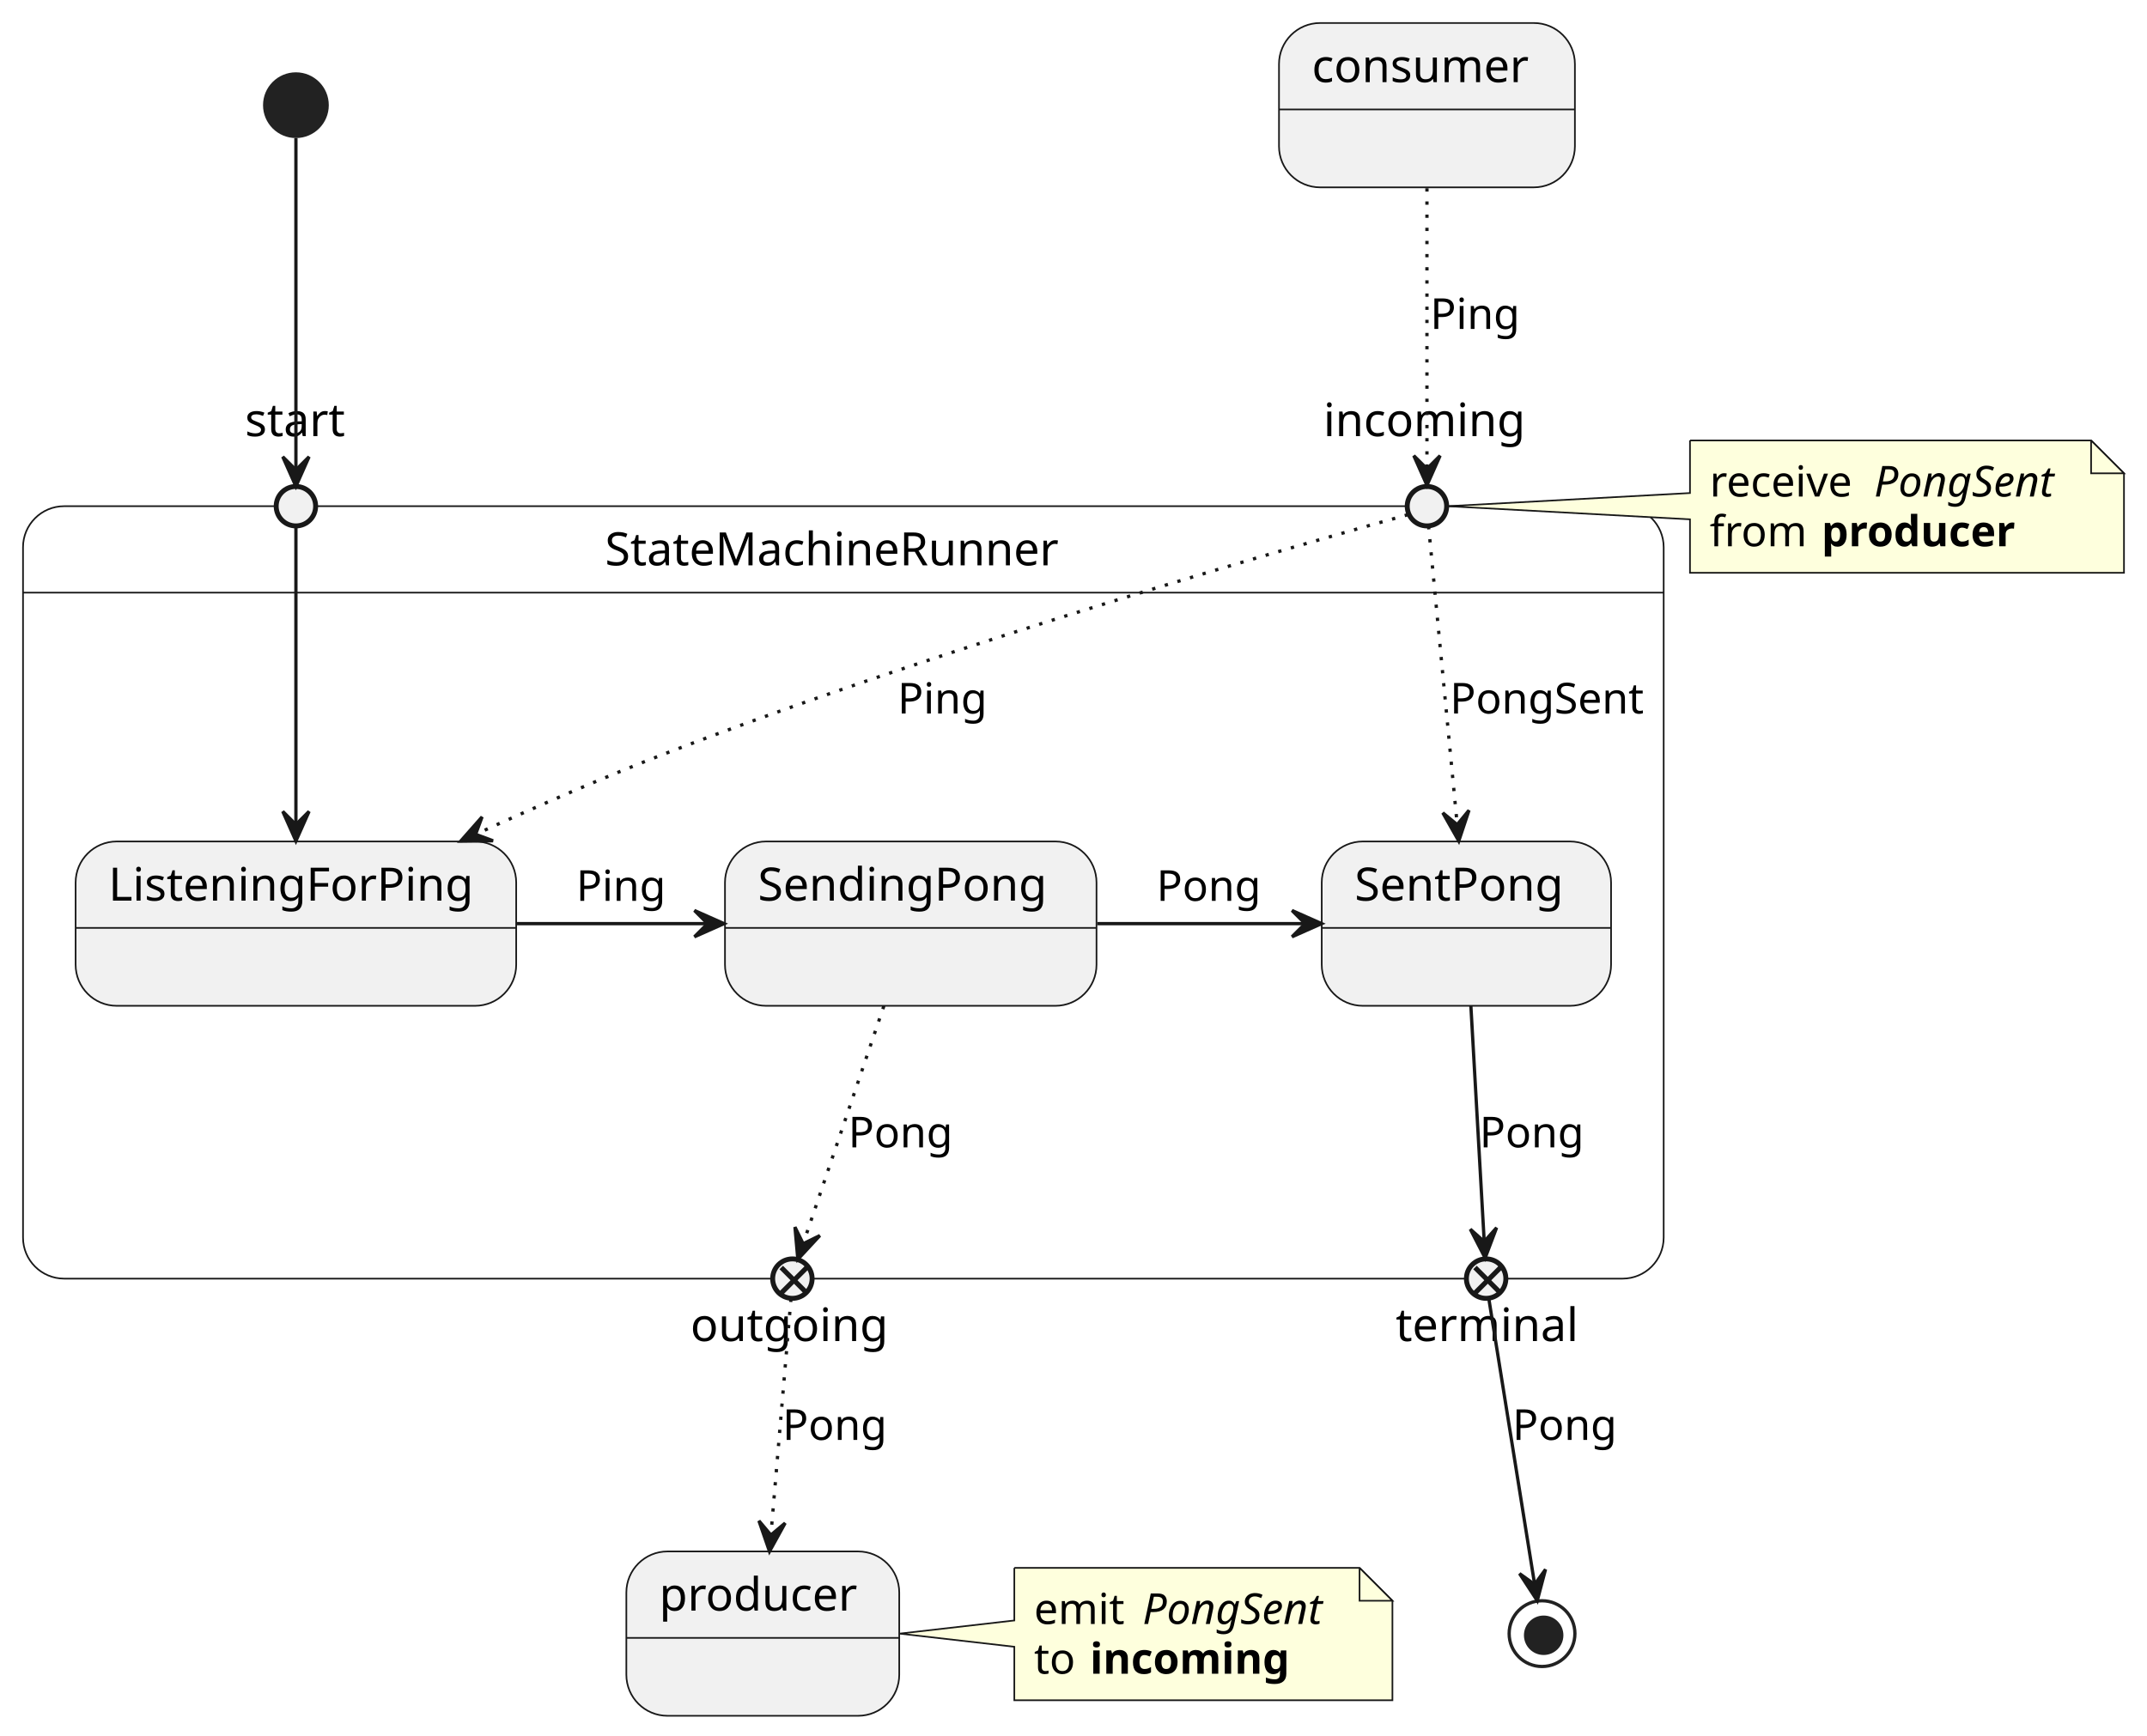
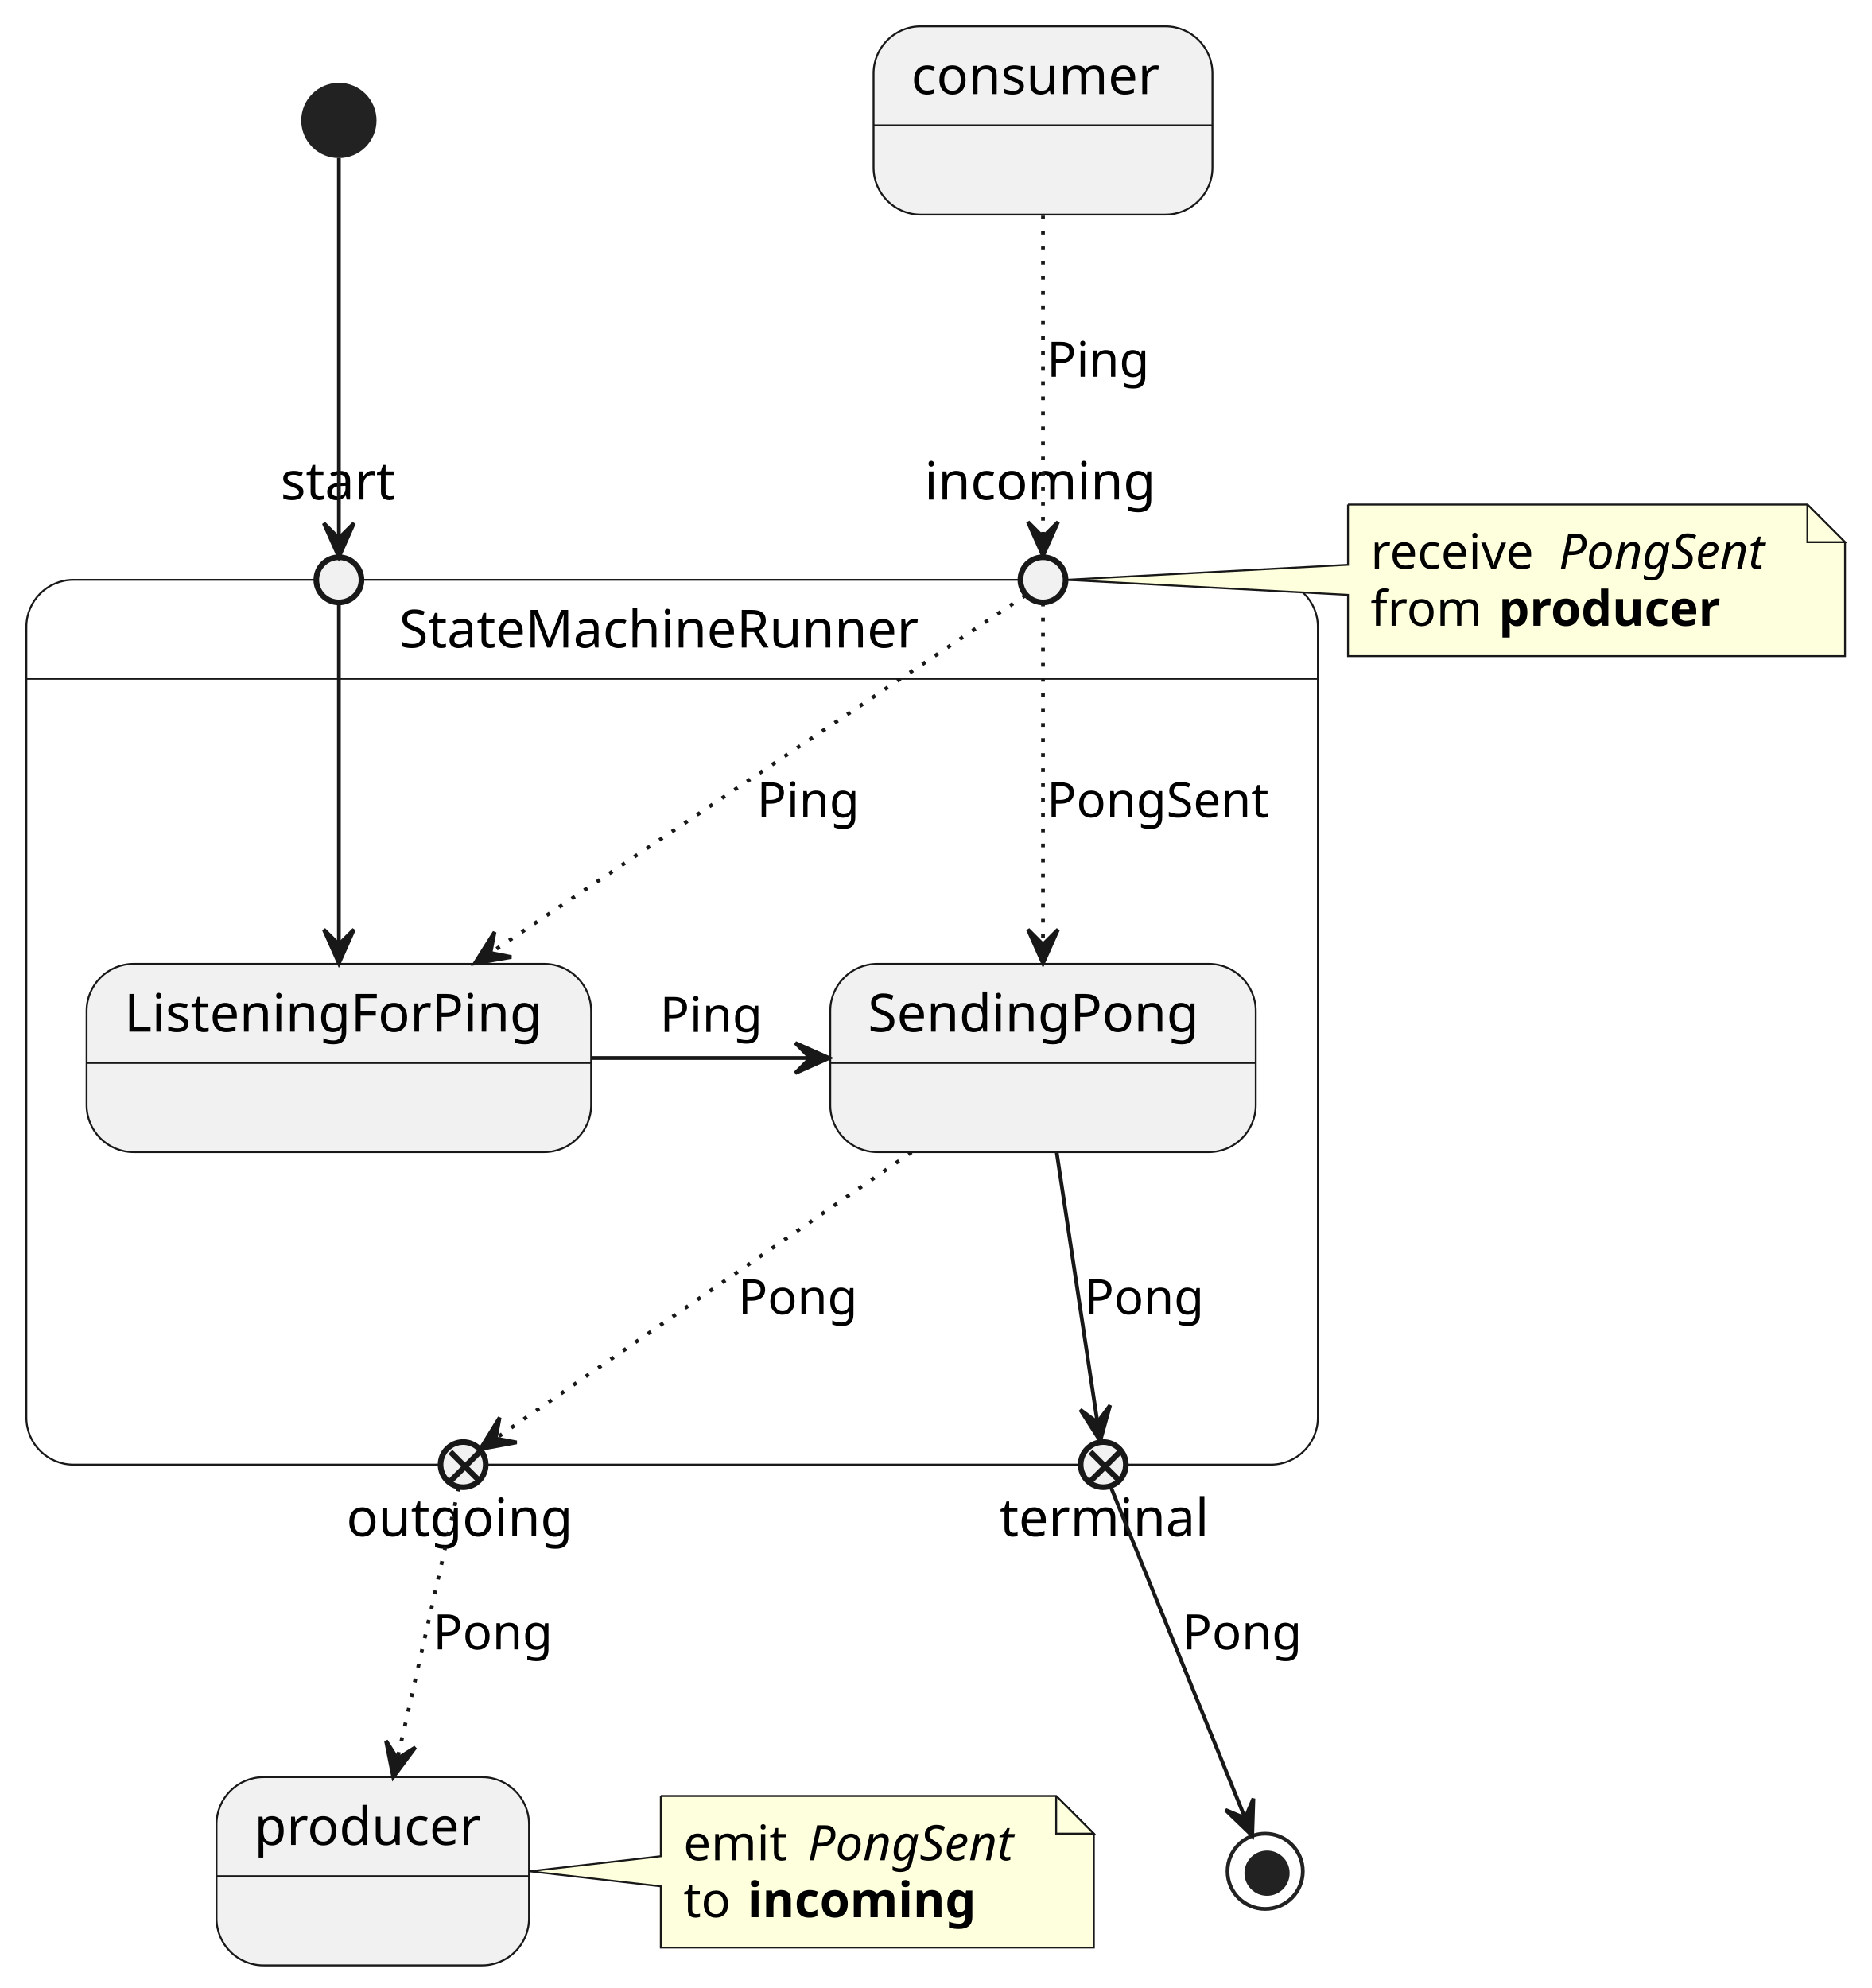
- <svg xmlns="http://www.w3.org/2000/svg" contentStyleType="text/css" height="528px" preserveAspectRatio="none" style="width:653px;height:528px;background:#FFFFFF;" version="1.1" viewBox="0 0 653 528" width="653px" zoomAndPan="magnify">
+ <svg xmlns="http://www.w3.org/2000/svg" contentStyleType="text/css" height="528px" preserveAspectRatio="none" style="width:497px;height:528px;background:#FFFFFF;" version="1.1" viewBox="0 0 497 528" width="497px" zoomAndPan="magnify">
  <defs />
  <g>
    <g id="cluster_StateMachineRunner">
-       <rect height="235" rx="12.5" ry="12.5" style="stroke:#181818;stroke-width:0.5;fill:none;" width="499" x="7" y="154" />
-       <rect height="206.703" rx="12.5" ry="12.5" style="stroke:#00000000;stroke-width:1.0;fill:none;" width="497" x="8" y="181.297" />
-       <line style="stroke:#181818;stroke-width:0.5;fill:none;" x1="7" x2="506" y1="180.297" y2="180.297" />
-       <text fill="#000000" font-family="sans-serif" font-size="14" lengthAdjust="spacing" textLength="145" x="184" y="171.995">StateMachineRunner</text>
+       <rect height="235" rx="12.5" ry="12.5" style="stroke:#181818;stroke-width:0.5;fill:none;" width="343" x="7" y="154" />
+       <rect height="206.703" rx="12.5" ry="12.5" style="stroke:#00000000;stroke-width:1.0;fill:none;" width="341" x="8" y="181.297" />
+       <line style="stroke:#181818;stroke-width:0.5;fill:none;" x1="7" x2="350" y1="180.297" y2="180.297" />
+       <text fill="#000000" font-family="sans-serif" font-size="14" lengthAdjust="spacing" textLength="145" x="106" y="171.995">StateMachineRunner</text>
    </g>
    <text fill="#000000" font-family="sans-serif" font-size="14" lengthAdjust="spacing" textLength="31" x="74.5" y="132.698">start</text>
    <ellipse cx="90" cy="154" fill="#F1F1F1" rx="6" ry="6" style="stroke:#181818;stroke-width:1.5;" />
-     <text fill="#000000" font-family="sans-serif" font-size="14" lengthAdjust="spacing" textLength="63" x="402.5" y="132.698">incoming</text>
-     <ellipse cx="434" cy="154" fill="#F1F1F1" rx="6" ry="6" style="stroke:#181818;stroke-width:1.5;" />
+     <text fill="#000000" font-family="sans-serif" font-size="14" lengthAdjust="spacing" textLength="63" x="245.5" y="132.698">incoming</text>
+     <ellipse cx="277" cy="154" fill="#F1F1F1" rx="6" ry="6" style="stroke:#181818;stroke-width:1.5;" />
    <g id="StateMachineRunner.ListeningForPing">
      <rect fill="#F1F1F1" height="50" rx="12.5" ry="12.5" style="stroke:#181818;stroke-width:0.5;" width="134" x="23" y="256" />
      <line style="stroke:#181818;stroke-width:0.5;" x1="23" x2="157" y1="282.297" y2="282.297" />
      <text fill="#000000" font-family="sans-serif" font-size="14" lengthAdjust="spacing" textLength="114" x="33" y="273.995">ListeningForPing</text>
-     </g>
-     <g id="StateMachineRunner.SentPong">
-       <rect fill="#F1F1F1" height="50" rx="12.5" ry="12.5" style="stroke:#181818;stroke-width:0.5;" width="88" x="402" y="256" />
-       <line style="stroke:#181818;stroke-width:0.5;" x1="402" x2="490" y1="282.297" y2="282.297" />
-       <text fill="#000000" font-family="sans-serif" font-size="14" lengthAdjust="spacing" textLength="68" x="412" y="273.995">SentPong</text>
    </g>
    <g id="StateMachineRunner.SendingPong">
      <rect fill="#F1F1F1" height="50" rx="12.5" ry="12.5" style="stroke:#181818;stroke-width:0.5;" width="113" x="220.5" y="256" />
      <line style="stroke:#181818;stroke-width:0.5;" x1="220.5" x2="333.5" y1="282.297" y2="282.297" />
      <text fill="#000000" font-family="sans-serif" font-size="14" lengthAdjust="spacing" textLength="93" x="230.5" y="273.995">SendingPong</text>
    </g>
-     <text fill="#000000" font-family="sans-serif" font-size="14" lengthAdjust="spacing" textLength="62" x="210" y="407.995">outgoing</text>
-     <ellipse cx="241" cy="389" fill="#F1F1F1" rx="6" ry="6" style="stroke:#181818;stroke-width:1.5;" />
-     <line style="stroke:#181818;stroke-width:1.5;" x1="245.389" x2="237.611" y1="393.389" y2="385.611" />
-     <line style="stroke:#181818;stroke-width:1.5;" x1="245.389" x2="237.611" y1="385.611" y2="393.389" />
-     <text fill="#000000" font-family="sans-serif" font-size="14" lengthAdjust="spacing" textLength="55" x="424.5" y="407.995">terminal</text>
-     <ellipse cx="452" cy="389" fill="#F1F1F1" rx="6" ry="6" style="stroke:#181818;stroke-width:1.5;" />
-     <line style="stroke:#181818;stroke-width:1.5;" x1="456.389" x2="448.611" y1="393.389" y2="385.611" />
-     <line style="stroke:#181818;stroke-width:1.5;" x1="456.389" x2="448.611" y1="385.611" y2="393.389" />
+     <text fill="#000000" font-family="sans-serif" font-size="14" lengthAdjust="spacing" textLength="62" x="92" y="407.995">outgoing</text>
+     <ellipse cx="123" cy="389" fill="#F1F1F1" rx="6" ry="6" style="stroke:#181818;stroke-width:1.5;" />
+     <line style="stroke:#181818;stroke-width:1.5;" x1="127.389" x2="119.611" y1="393.389" y2="385.611" />
+     <line style="stroke:#181818;stroke-width:1.5;" x1="127.389" x2="119.611" y1="385.611" y2="393.389" />
+     <text fill="#000000" font-family="sans-serif" font-size="14" lengthAdjust="spacing" textLength="55" x="265.5" y="407.995">terminal</text>
+     <ellipse cx="293" cy="389" fill="#F1F1F1" rx="6" ry="6" style="stroke:#181818;stroke-width:1.5;" />
+     <line style="stroke:#181818;stroke-width:1.5;" x1="297.389" x2="289.611" y1="393.389" y2="385.611" />
+     <line style="stroke:#181818;stroke-width:1.5;" x1="297.389" x2="289.611" y1="385.611" y2="393.389" />
    <ellipse cx="90" cy="32" fill="#222222" rx="10" ry="10" style="stroke:none;stroke-width:1.0;" />
-     <ellipse cx="469" cy="497" fill="none" rx="10" ry="10" style="stroke:#222222;stroke-width:1.0;" />
-     <ellipse cx="469.5" cy="497.5" fill="#222222" rx="6" ry="6" style="stroke:none;stroke-width:1.0;" />
+     <ellipse cx="336" cy="497" fill="none" rx="10" ry="10" style="stroke:#222222;stroke-width:1.0;" />
+     <ellipse cx="336.5" cy="497.5" fill="#222222" rx="6" ry="6" style="stroke:none;stroke-width:1.0;" />
    <g id="consumer">
-       <rect fill="#F1F1F1" height="50" rx="12.5" ry="12.5" style="stroke:#181818;stroke-width:0.5;" width="90" x="389" y="7" />
-       <line style="stroke:#181818;stroke-width:0.5;" x1="389" x2="479" y1="33.297" y2="33.297" />
-       <text fill="#000000" font-family="sans-serif" font-size="14" lengthAdjust="spacing" textLength="70" x="399" y="24.995">consumer</text>
+       <rect fill="#F1F1F1" height="50" rx="12.5" ry="12.5" style="stroke:#181818;stroke-width:0.5;" width="90" x="232" y="7" />
+       <line style="stroke:#181818;stroke-width:0.5;" x1="232" x2="322" y1="33.297" y2="33.297" />
+       <text fill="#000000" font-family="sans-serif" font-size="14" lengthAdjust="spacing" textLength="70" x="242" y="24.995">consumer</text>
    </g>
    <g id="producer">
-       <rect fill="#F1F1F1" height="50" rx="12.5" ry="12.5" style="stroke:#181818;stroke-width:0.5;" width="83" x="190.5" y="472" />
-       <line style="stroke:#181818;stroke-width:0.5;" x1="190.5" x2="273.5" y1="498.297" y2="498.297" />
-       <text fill="#000000" font-family="sans-serif" font-size="14" lengthAdjust="spacing" textLength="63" x="200.5" y="489.995">producer</text>
+       <rect fill="#F1F1F1" height="50" rx="12.5" ry="12.5" style="stroke:#181818;stroke-width:0.5;" width="83" x="57.5" y="472" />
+       <line style="stroke:#181818;stroke-width:0.5;" x1="57.5" x2="140.5" y1="498.297" y2="498.297" />
+       <text fill="#000000" font-family="sans-serif" font-size="14" lengthAdjust="spacing" textLength="63" x="67.5" y="489.995">producer</text>
    </g>
-     <g id="elem_GMN25">
-       <path d="M308.5,477 L308.5,493 L273.61,497 L308.5,501 L308.5,517.266 A0,0 0 0 0 308.5,517.266 L423.5,517.266 A0,0 0 0 0 423.5,517.266 L423.5,487 L413.5,477 L308.5,477 A0,0 0 0 0 308.5,477 " fill="#FEFFDD" style="stroke:#181818;stroke-width:0.5;" />
-       <path d="M413.5,477 L413.5,487 L423.5,487 L413.5,477 " fill="#FEFFDD" style="stroke:#181818;stroke-width:0.5;" />
-       <text fill="#000000" font-family="sans-serif" font-size="13" lengthAdjust="spacing" textLength="29" x="314.5" y="494.067">emit</text>
-       <text fill="#000000" font-family="sans-serif" font-size="13" font-style="italic" lengthAdjust="spacing" textLength="61" x="347.5" y="494.067">PongSent</text>
-       <text fill="#000000" font-family="sans-serif" font-size="13" lengthAdjust="spacing" textLength="13" x="314.5" y="509.2">to</text>
-       <text fill="#000000" font-family="sans-serif" font-size="13" font-weight="bold" lengthAdjust="spacing" textLength="67" x="331.5" y="509.2">incoming</text>
+     <g id="elem_GMN23">
+       <path d="M175.5,477 L175.5,493 L140.61,497 L175.5,501 L175.5,517.266 A0,0 0 0 0 175.5,517.266 L290.5,517.266 A0,0 0 0 0 290.5,517.266 L290.5,487 L280.5,477 L175.5,477 A0,0 0 0 0 175.5,477 " fill="#FEFFDD" style="stroke:#181818;stroke-width:0.5;" />
+       <path d="M280.5,477 L280.5,487 L290.5,487 L280.5,477 " fill="#FEFFDD" style="stroke:#181818;stroke-width:0.5;" />
+       <text fill="#000000" font-family="sans-serif" font-size="13" lengthAdjust="spacing" textLength="29" x="181.5" y="494.067">emit</text>
+       <text fill="#000000" font-family="sans-serif" font-size="13" font-style="italic" lengthAdjust="spacing" textLength="61" x="214.5" y="494.067">PongSent</text>
+       <text fill="#000000" font-family="sans-serif" font-size="13" lengthAdjust="spacing" textLength="13" x="181.5" y="509.2">to</text>
+       <text fill="#000000" font-family="sans-serif" font-size="13" font-weight="bold" lengthAdjust="spacing" textLength="67" x="198.5" y="509.2">incoming</text>
    </g>
-     <g id="elem_GMN28">
-       <path d="M514,134 L514,150 L440.27,154 L514,158 L514,174.266 A0,0 0 0 0 514,174.266 L646,174.266 A0,0 0 0 0 646,174.266 L646,144 L636,134 L514,134 A0,0 0 0 0 514,134 " fill="#FEFFDD" style="stroke:#181818;stroke-width:0.5;" />
-       <path d="M636,134 L636,144 L646,144 L636,134 " fill="#FEFFDD" style="stroke:#181818;stroke-width:0.5;" />
-       <text fill="#000000" font-family="sans-serif" font-size="13" lengthAdjust="spacing" textLength="46" x="520" y="151.067">receive</text>
-       <text fill="#000000" font-family="sans-serif" font-size="13" font-style="italic" lengthAdjust="spacing" textLength="61" x="570" y="151.067">PongSent</text>
-       <text fill="#000000" font-family="sans-serif" font-size="13" lengthAdjust="spacing" textLength="30" x="520" y="166.2">from</text>
-       <text fill="#000000" font-family="sans-serif" font-size="13" font-weight="bold" lengthAdjust="spacing" textLength="67" x="554" y="166.2">producer</text>
+     <g id="elem_GMN26">
+       <path d="M358,134 L358,150 L283.03,154 L358,158 L358,174.266 A0,0 0 0 0 358,174.266 L490,174.266 A0,0 0 0 0 490,174.266 L490,144 L480,134 L358,134 A0,0 0 0 0 358,134 " fill="#FEFFDD" style="stroke:#181818;stroke-width:0.5;" />
+       <path d="M480,134 L480,144 L490,144 L480,134 " fill="#FEFFDD" style="stroke:#181818;stroke-width:0.5;" />
+       <text fill="#000000" font-family="sans-serif" font-size="13" lengthAdjust="spacing" textLength="46" x="364" y="151.067">receive</text>
+       <text fill="#000000" font-family="sans-serif" font-size="13" font-style="italic" lengthAdjust="spacing" textLength="61" x="414" y="151.067">PongSent</text>
+       <text fill="#000000" font-family="sans-serif" font-size="13" lengthAdjust="spacing" textLength="30" x="364" y="166.2">from</text>
+       <text fill="#000000" font-family="sans-serif" font-size="13" font-weight="bold" lengthAdjust="spacing" textLength="67" x="398" y="166.2">producer</text>
    </g>
    <g id="link_start_ListeningForPing">
      <path d="M90,160.05 C90,175.08 90,220.31 90,250.73 " fill="none" id="start-to-ListeningForPing" style="stroke:#181818;stroke-width:1.0;" />
      <polygon fill="#181818" points="90,255.86,94,246.86,90,250.86,86,246.86,90,255.86" style="stroke:#181818;stroke-width:1.0;" />
    </g>
    <g id="link_incoming_ListeningForPing">
-       <path d="M428.2,156.59 C401.87,163.88 291.05,195.15 203,229 C183.74,236.4 163.05,245.42 144.72,253.79 " fill="none" id="incoming-to-ListeningForPing" style="stroke:#181818;stroke-width:1.0;stroke-dasharray:1.0,3.0;" />
-       <polygon fill="#181818" points="140.11,255.91,149.958,255.79,144.654,253.824,146.62,248.52,140.11,255.91" style="stroke:#181818;stroke-width:1.0;" />
-       <text fill="#000000" font-family="sans-serif" font-size="13" lengthAdjust="spacing" textLength="27" x="273" y="217.067">Ping</text>
+       <path d="M272.38,158.09 C253.11,170.97 177.94,221.22 130.33,253.04 " fill="none" id="incoming-to-ListeningForPing" style="stroke:#181818;stroke-width:1.0;stroke-dasharray:1.0,3.0;" />
+       <polygon fill="#181818" points="126.1,255.87,135.803,254.183,130.254,253.087,131.35,247.537,126.1,255.87" style="stroke:#181818;stroke-width:1.0;" />
+       <text fill="#000000" font-family="sans-serif" font-size="13" lengthAdjust="spacing" textLength="27" x="201" y="217.067">Ping</text>
    </g>
-     <g id="link_incoming_SentPong">
-       <path d="M434.49,160.05 C435.93,175.08 440.27,220.31 443.19,250.73 " fill="none" id="incoming-to-SentPong" style="stroke:#181818;stroke-width:1.0;stroke-dasharray:1.0,3.0;" />
-       <polygon fill="#181818" points="443.68,255.86,446.788,246.515,443.195,250.884,438.826,247.29,443.68,255.86" style="stroke:#181818;stroke-width:1.0;" />
-       <text fill="#000000" font-family="sans-serif" font-size="13" lengthAdjust="spacing" textLength="62" x="441" y="217.067">PongSent</text>
+     <g id="link_incoming_SendingPong">
+       <path d="M277,160.05 C277,175.08 277,220.31 277,250.73 " fill="none" id="incoming-to-SendingPong" style="stroke:#181818;stroke-width:1.0;stroke-dasharray:1.0,3.0;" />
+       <polygon fill="#181818" points="277,255.86,281,246.86,277,250.86,273,246.86,277,255.86" style="stroke:#181818;stroke-width:1.0;" />
+       <text fill="#000000" font-family="sans-serif" font-size="13" lengthAdjust="spacing" textLength="62" x="278" y="217.067">PongSent</text>
    </g>
    <g id="link_ListeningForPing_SendingPong">
      <path d="M157.25,281 C176.1,281 196.51,281 215.04,281 " fill="none" id="ListeningForPing-to-SendingPong" style="stroke:#181818;stroke-width:1.0;" />
      <polygon fill="#181818" points="220.21,281,211.21,277,215.21,281,211.21,285,220.21,281" style="stroke:#181818;stroke-width:1.0;" />
      <text fill="#000000" font-family="sans-serif" font-size="13" lengthAdjust="spacing" textLength="27" x="175.25" y="274.067">Ping</text>
    </g>
    <g id="link_SendingPong_outgoing">
-       <path d="M268.83,306.05 C261.08,328.88 249.81,362.05 244.3,378.3 " fill="none" id="SendingPong-to-outgoing" style="stroke:#181818;stroke-width:1.0;stroke-dasharray:1.0,3.0;" />
-       <polygon fill="#181818" points="242.66,383.12,249.353,375.895,244.275,378.388,241.782,373.31,242.66,383.12" style="stroke:#181818;stroke-width:1.0;" />
-       <text fill="#000000" font-family="sans-serif" font-size="13" lengthAdjust="spacing" textLength="32" x="258" y="349.067">Pong</text>
+       <path d="M242.06,306.05 C206.08,330.81 152.45,367.73 131.66,382.04 " fill="none" id="SendingPong-to-outgoing" style="stroke:#181818;stroke-width:1.0;stroke-dasharray:1.0,3.0;" />
+       <polygon fill="#181818" points="127.53,384.88,137.215,383.093,131.655,382.054,132.694,376.493,127.53,384.88" style="stroke:#181818;stroke-width:1.0;" />
+       <text fill="#000000" font-family="sans-serif" font-size="13" lengthAdjust="spacing" textLength="32" x="196" y="349.067">Pong</text>
    </g>
-     <g id="link_SendingPong_SentPong">
-       <path d="M333.74,281 C354.17,281 377.02,281 396.75,281 " fill="none" id="SendingPong-to-SentPong" style="stroke:#181818;stroke-width:1.0;" />
-       <polygon fill="#181818" points="401.96,281,392.96,277,396.96,281,392.96,285,401.96,281" style="stroke:#181818;stroke-width:1.0;" />
-       <text fill="#000000" font-family="sans-serif" font-size="13" lengthAdjust="spacing" textLength="32" x="351.75" y="274.067">Pong</text>
-     </g>
-     <g id="link_SentPong_terminal">
-       <path d="M447.36,306.05 C448.63,328.47 450.46,360.84 451.4,377.39 " fill="none" id="SentPong-to-terminal" style="stroke:#181818;stroke-width:1.0;" />
-       <polygon fill="#181818" points="451.7,382.72,455.18,373.507,451.415,377.728,447.193,373.963,451.7,382.72" style="stroke:#181818;stroke-width:1.0;" />
-       <text fill="#000000" font-family="sans-serif" font-size="13" lengthAdjust="spacing" textLength="32" x="450" y="349.067">Pong</text>
+     <g id="link_SendingPong_terminal">
+       <path d="M280.63,306.05 C284.01,328.47 288.9,360.84 291.4,377.39 " fill="none" id="SendingPong-to-terminal" style="stroke:#181818;stroke-width:1.0;" />
+       <polygon fill="#181818" points="292.2,382.72,294.818,373.226,291.457,377.776,286.907,374.414,292.2,382.72" style="stroke:#181818;stroke-width:1.0;" />
+       <text fill="#000000" font-family="sans-serif" font-size="13" lengthAdjust="spacing" textLength="32" x="288" y="349.067">Pong</text>
    </g>
    <g id="link_*start_start">
      <path d="M90,42.02 C90,63.93 90,119.83 90,142.86 " fill="none" id="*start-to-start" style="stroke:#181818;stroke-width:1.0;" />
      <polygon fill="#181818" points="90,147.96,94,138.96,90,142.96,86,138.96,90,147.96" style="stroke:#181818;stroke-width:1.0;" />
    </g>
    <g id="link_terminal_*end">
-       <path d="M452.82,395.11 C455.32,410.72 462.93,458.15 466.75,481.99 " fill="none" id="terminal-to-*end" style="stroke:#181818;stroke-width:1.0;" />
-       <polygon fill="#181818" points="467.55,486.98,470.061,477.457,466.751,482.044,462.163,478.735,467.55,486.98" style="stroke:#181818;stroke-width:1.0;" />
-       <text fill="#000000" font-family="sans-serif" font-size="13" lengthAdjust="spacing" textLength="32" x="460" y="438.067">Pong</text>
+       <path d="M294.96,394.83 C301.25,410.33 321.07,459.2 330.68,482.88 " fill="none" id="terminal-to-*end" style="stroke:#181818;stroke-width:1.0;" />
+       <polygon fill="#181818" points="332.56,487.53,332.879,477.686,330.678,482.897,325.467,480.697,332.56,487.53" style="stroke:#181818;stroke-width:1.0;" />
+       <text fill="#000000" font-family="sans-serif" font-size="13" lengthAdjust="spacing" textLength="32" x="314" y="438.067">Pong</text>
    </g>
    <g id="link_consumer_incoming">
-       <path d="M434,57.28 C434,83.35 434,123.56 434,142.48 " fill="none" id="consumer-to-incoming" style="stroke:#181818;stroke-width:1.0;stroke-dasharray:1.0,3.0;" />
-       <polygon fill="#181818" points="434,147.63,438,138.63,434,142.63,430,138.63,434,147.63" style="stroke:#181818;stroke-width:1.0;" />
-       <text fill="#000000" font-family="sans-serif" font-size="13" lengthAdjust="spacing" textLength="27" x="435" y="100.067">Ping</text>
+       <path d="M277,57.28 C277,83.35 277,123.56 277,142.48 " fill="none" id="consumer-to-incoming" style="stroke:#181818;stroke-width:1.0;stroke-dasharray:1.0,3.0;" />
+       <polygon fill="#181818" points="277,147.63,281,138.63,277,142.63,273,138.63,277,147.63" style="stroke:#181818;stroke-width:1.0;" />
+       <text fill="#000000" font-family="sans-serif" font-size="13" lengthAdjust="spacing" textLength="27" x="278" y="100.067">Ping</text>
    </g>
    <g id="link_outgoing_producer">
-       <path d="M240.57,395.11 C239.48,407.85 236.6,441.79 234.48,466.8 " fill="none" id="outgoing-to-producer" style="stroke:#181818;stroke-width:1.0;stroke-dasharray:1.0,3.0;" />
-       <polygon fill="#181818" points="234.04,471.99,238.796,463.366,234.468,467.008,230.826,462.68,234.04,471.99" style="stroke:#181818;stroke-width:1.0;" />
-       <text fill="#000000" font-family="sans-serif" font-size="13" lengthAdjust="spacing" textLength="32" x="238" y="438.067">Pong</text>
+       <path d="M121.84,395.11 C118.95,407.91 111.21,442.07 105.54,467.12 " fill="none" id="outgoing-to-producer" style="stroke:#181818;stroke-width:1.0;stroke-dasharray:1.0,3.0;" />
+       <polygon fill="#181818" points="104.44,471.99,110.319,464.088,105.538,467.112,102.514,462.331,104.44,471.99" style="stroke:#181818;stroke-width:1.0;" />
+       <text fill="#000000" font-family="sans-serif" font-size="13" lengthAdjust="spacing" textLength="32" x="115" y="438.067">Pong</text>
    </g>
  </g>
</svg>
